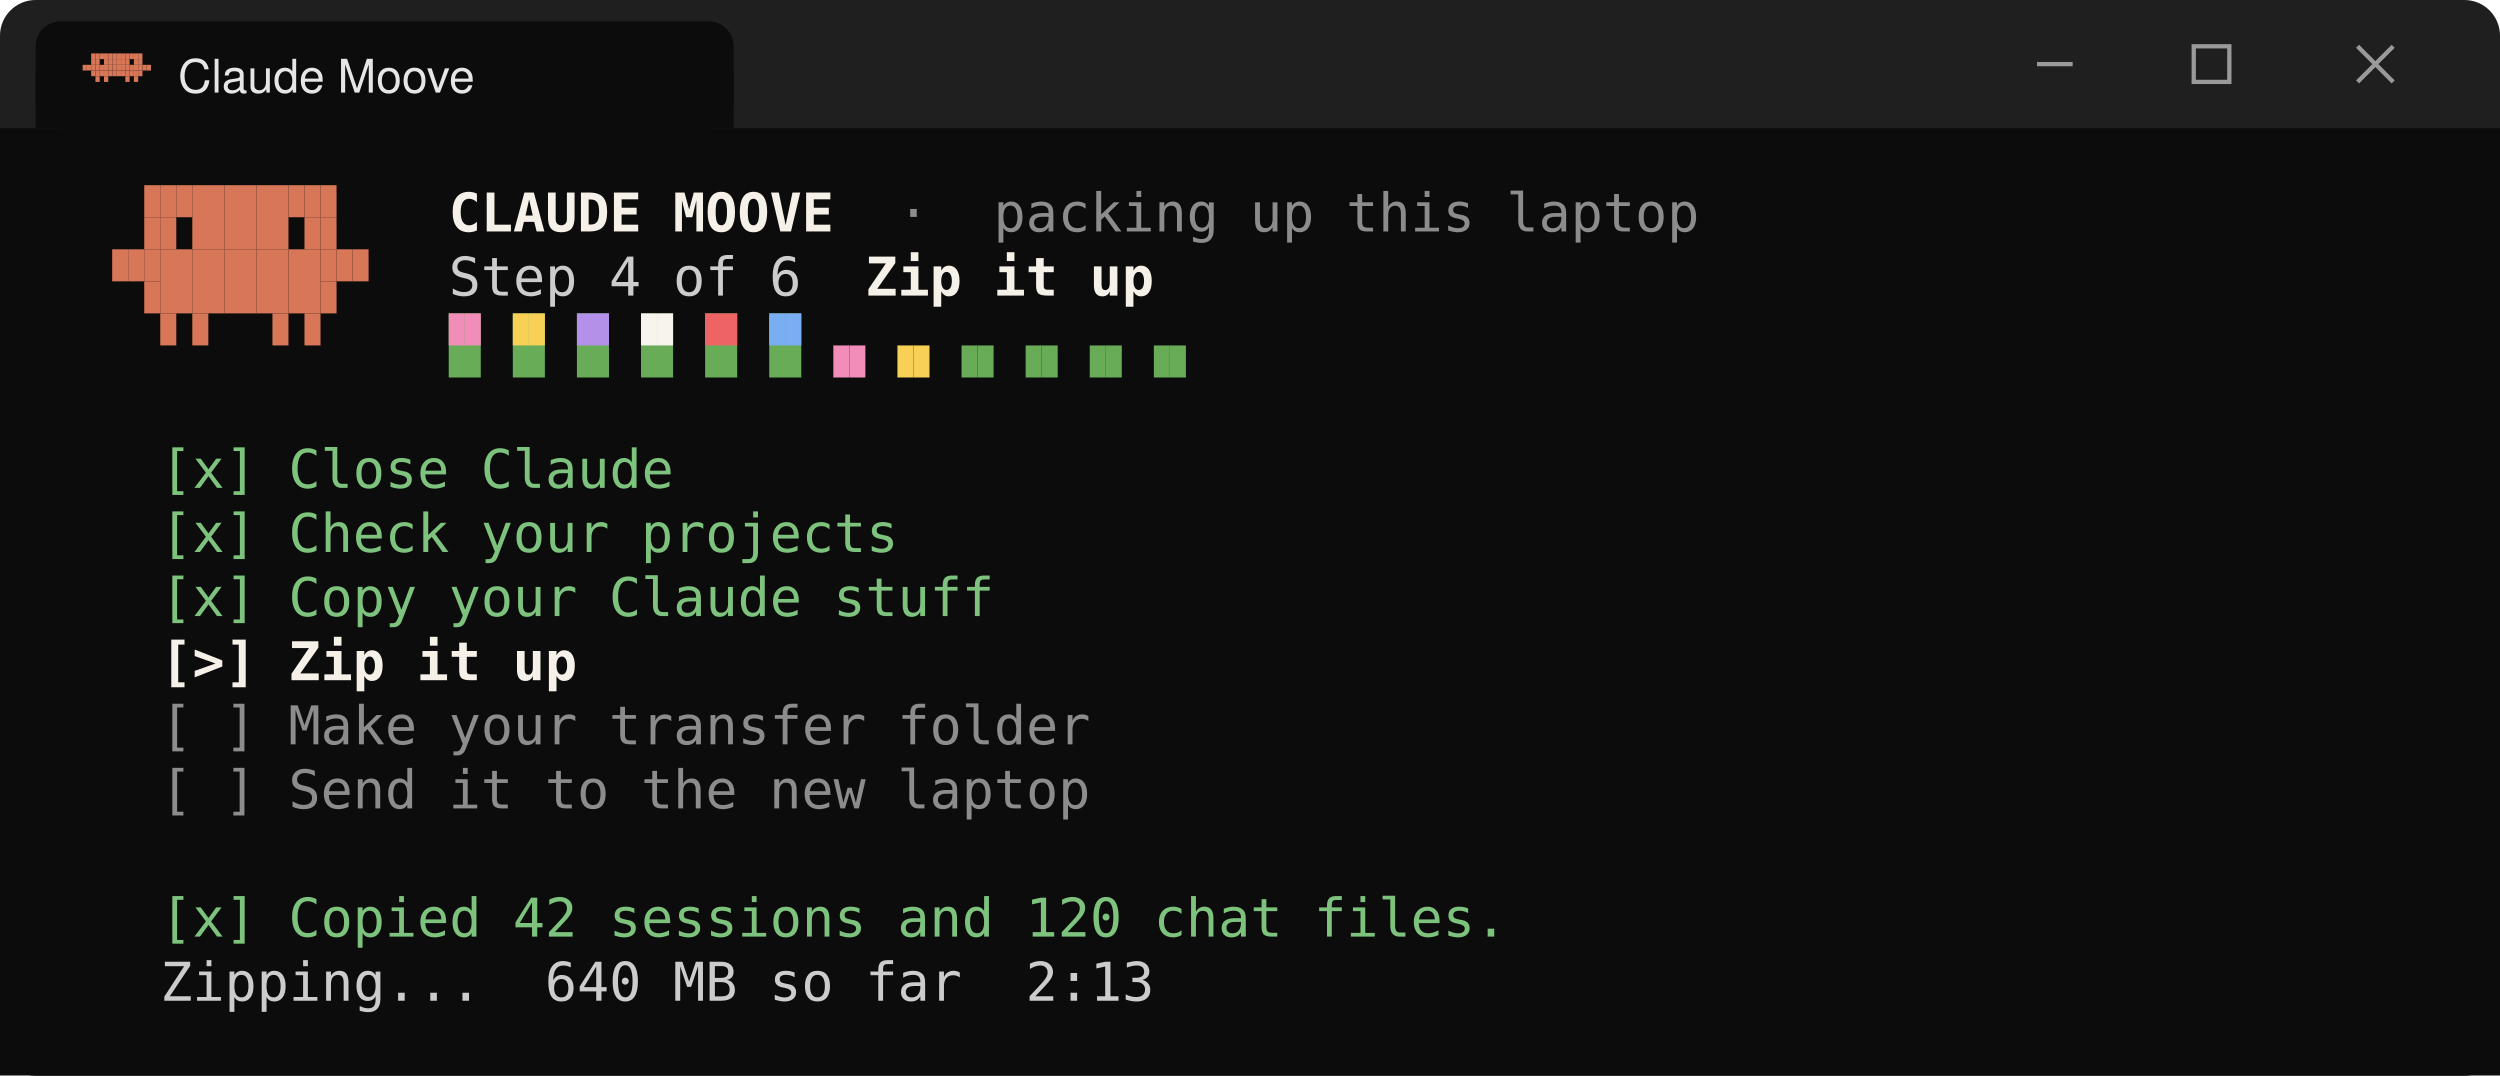
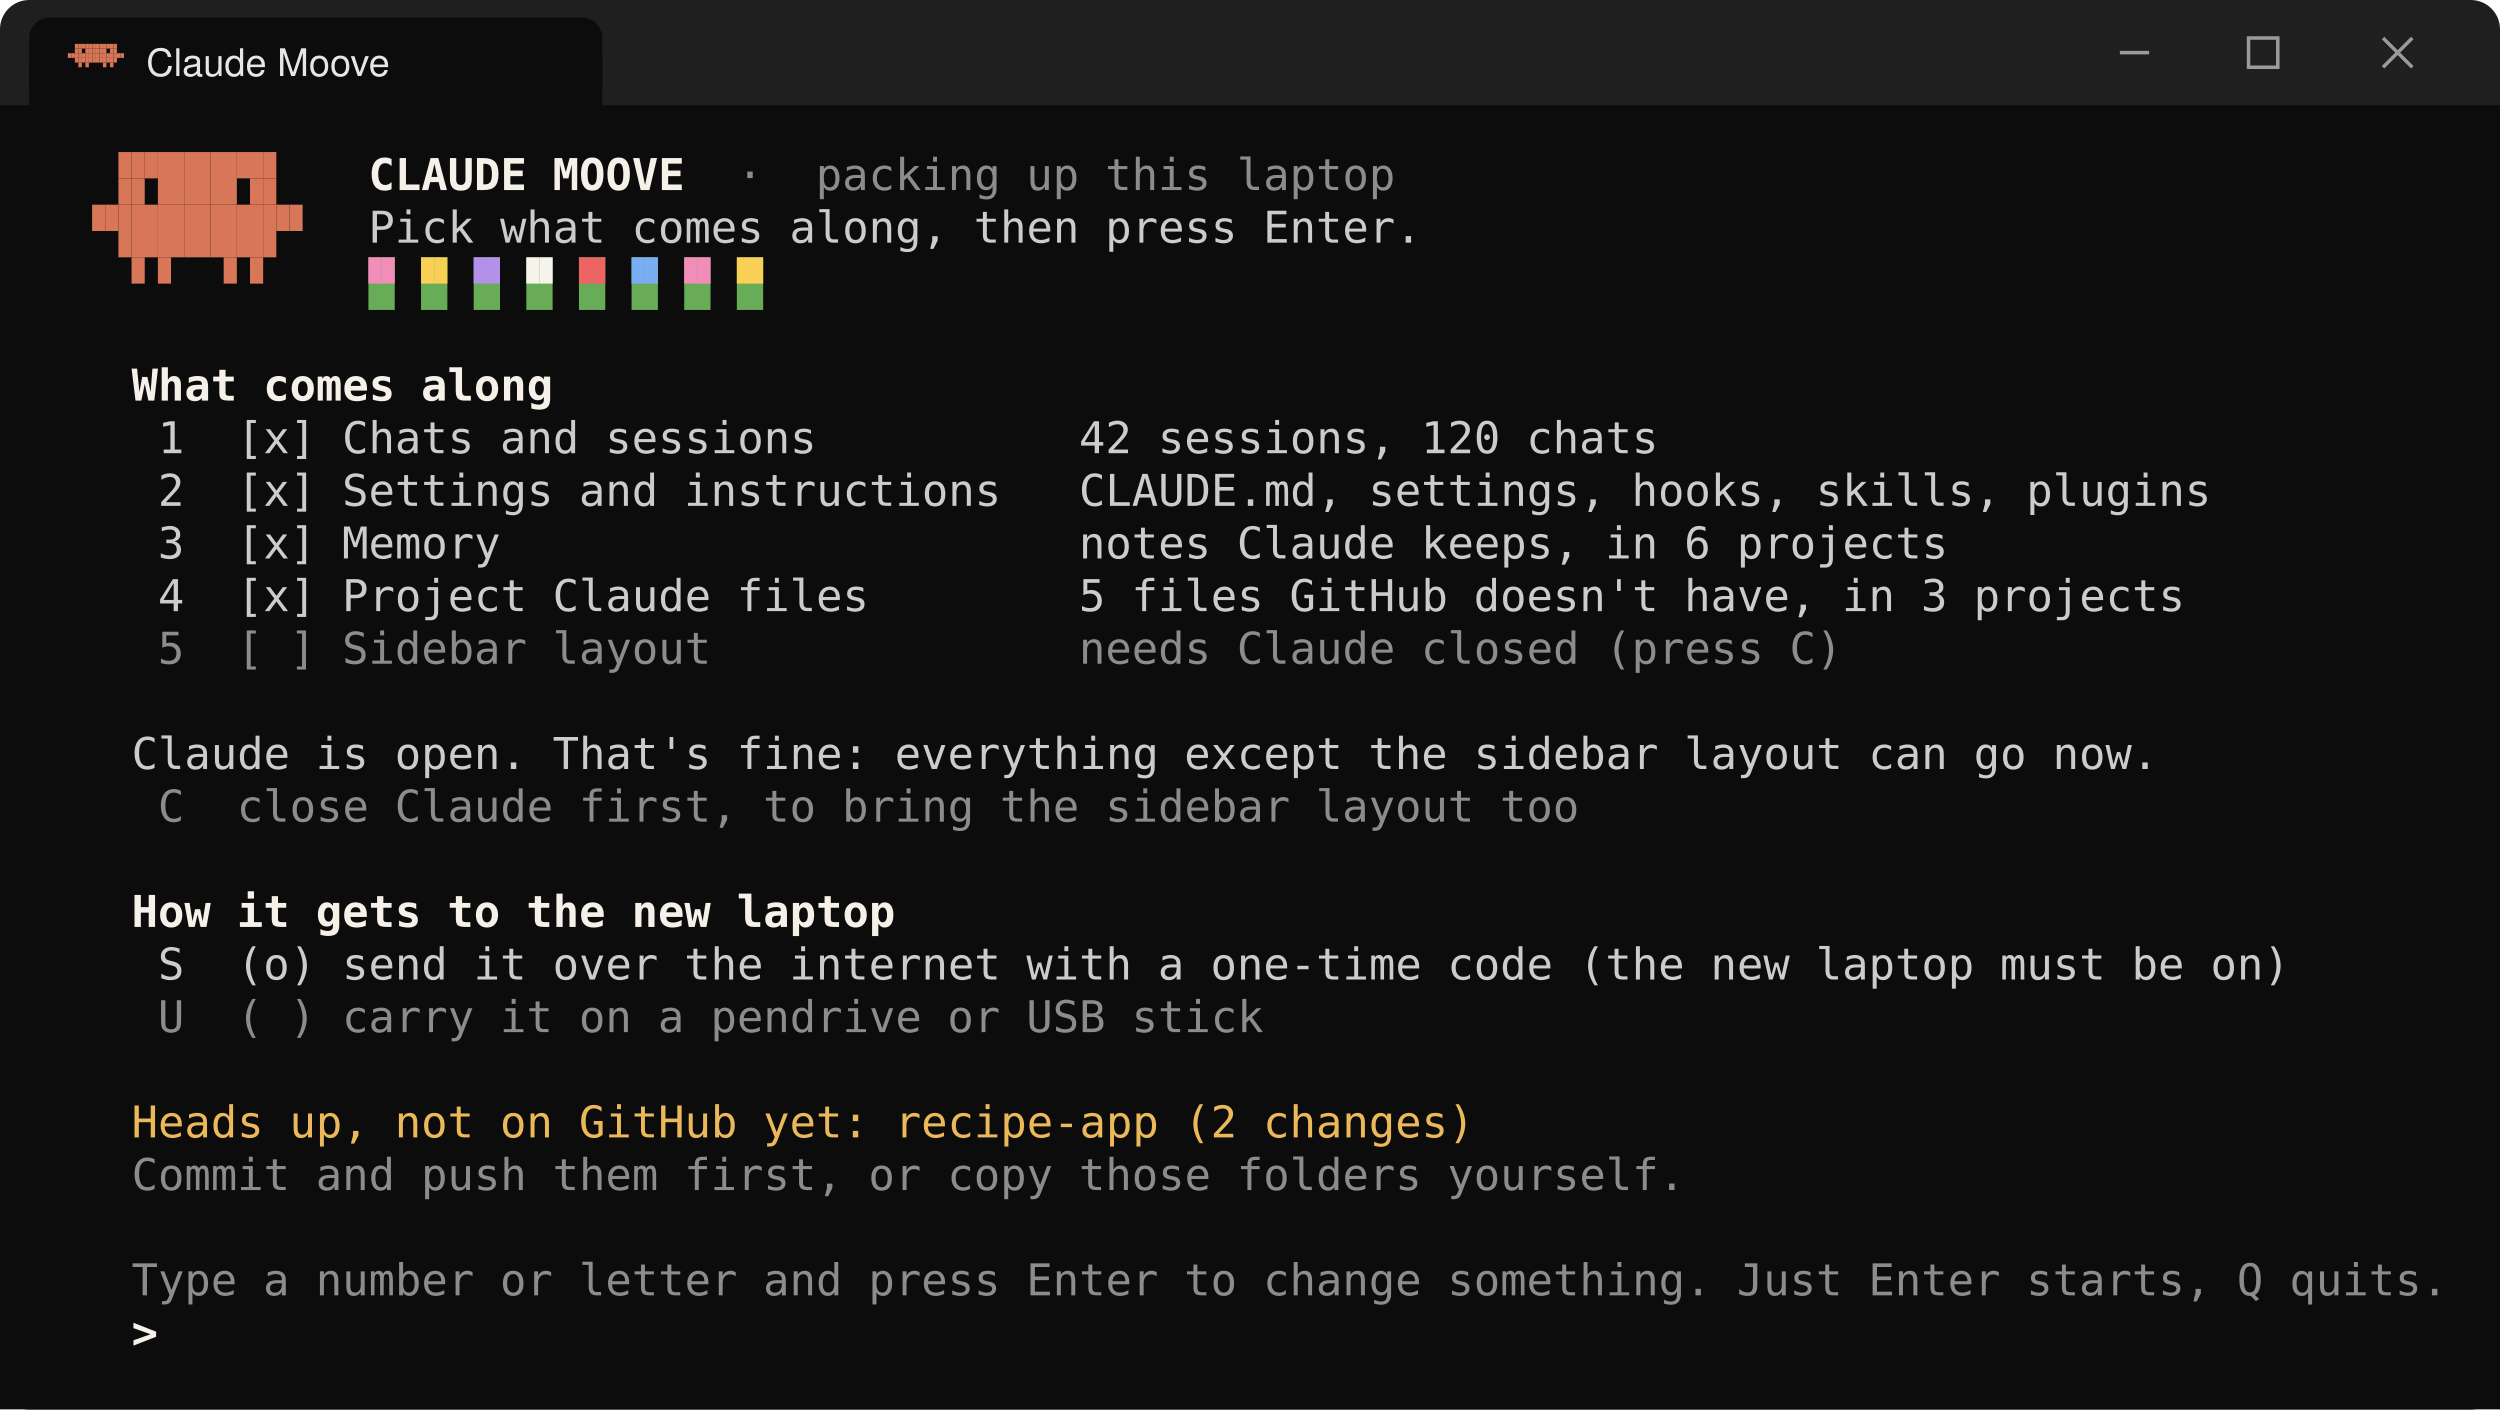
- <svg xmlns="http://www.w3.org/2000/svg" width="702" height="302" viewBox="0 0 702 302">
-   <rect width="702" height="302" rx="10" fill="#1f1f1f" />
-   <rect y="36" width="702" height="266" fill="#0c0c0c" />
-   <rect y="290" width="702" height="12" rx="10" fill="#0c0c0c" />
+ <svg xmlns="http://www.w3.org/2000/svg" width="855" height="482" viewBox="0 0 855 482">
+   <rect width="855" height="482" rx="10" fill="#1f1f1f" />
+   <rect y="36" width="855" height="446" fill="#0c0c0c" />
+   <rect y="470" width="855" height="12" rx="10" fill="#0c0c0c" />
  <rect x="10" y="6" width="196" height="30" rx="7" fill="#0c0c0c" />
  <rect x="10" y="20" width="196" height="16" fill="#0c0c0c" />
  <rect x="25.6" y="15" width="1.2" height="1.6" fill="rgb(215,119,87)" />
  <rect x="26.8" y="15" width="1.2" height="1.6" fill="rgb(215,119,87)" />
  <rect x="28" y="15" width="1.2" height="1.6" fill="rgb(215,119,87)" />
  <rect x="29.2" y="15" width="1.2" height="1.6" fill="rgb(215,119,87)" />
  <rect x="30.4" y="15" width="1.2" height="1.6" fill="rgb(215,119,87)" />
  <rect x="31.6" y="15" width="1.2" height="1.6" fill="rgb(215,119,87)" />
  <rect x="32.8" y="15" width="1.2" height="1.6" fill="rgb(215,119,87)" />
  <rect x="34" y="15" width="1.2" height="1.6" fill="rgb(215,119,87)" />
  <rect x="35.2" y="15" width="1.2" height="1.6" fill="rgb(215,119,87)" />
  <rect x="36.4" y="15" width="1.2" height="1.6" fill="rgb(215,119,87)" />
  <rect x="37.6" y="15" width="1.2" height="1.6" fill="rgb(215,119,87)" />
  <rect x="38.8" y="15" width="1.2" height="1.6" fill="rgb(215,119,87)" />
  <rect x="25.6" y="16.6" width="1.2" height="1.6" fill="rgb(215,119,87)" />
  <rect x="26.8" y="16.6" width="1.2" height="1.6" fill="rgb(215,119,87)" />
  <rect x="29.2" y="16.6" width="1.2" height="1.6" fill="rgb(215,119,87)" />
  <rect x="30.4" y="16.6" width="1.2" height="1.6" fill="rgb(215,119,87)" />
  <rect x="31.6" y="16.6" width="1.2" height="1.6" fill="rgb(215,119,87)" />
  <rect x="32.8" y="16.6" width="1.2" height="1.6" fill="rgb(215,119,87)" />
  <rect x="34" y="16.6" width="1.2" height="1.6" fill="rgb(215,119,87)" />
  <rect x="35.2" y="16.6" width="1.2" height="1.6" fill="rgb(215,119,87)" />
  <rect x="37.6" y="16.6" width="1.2" height="1.6" fill="rgb(215,119,87)" />
  <rect x="38.8" y="16.6" width="1.2" height="1.6" fill="rgb(215,119,87)" />
  <rect x="23.2" y="18.2" width="1.2" height="1.6" fill="rgb(215,119,87)" />
  <rect x="24.4" y="18.2" width="1.2" height="1.6" fill="rgb(215,119,87)" />
  <rect x="25.6" y="18.2" width="1.2" height="1.6" fill="rgb(215,119,87)" />
  <rect x="26.8" y="18.2" width="1.2" height="1.6" fill="rgb(215,119,87)" />
  <rect x="28" y="18.2" width="1.2" height="1.6" fill="rgb(215,119,87)" />
  <rect x="29.2" y="18.2" width="1.2" height="1.6" fill="rgb(215,119,87)" />
  <rect x="30.4" y="18.2" width="1.2" height="1.6" fill="rgb(215,119,87)" />
  <rect x="31.6" y="18.2" width="1.2" height="1.6" fill="rgb(215,119,87)" />
  <rect x="32.8" y="18.2" width="1.2" height="1.6" fill="rgb(215,119,87)" />
  <rect x="34" y="18.2" width="1.2" height="1.6" fill="rgb(215,119,87)" />
  <rect x="35.2" y="18.2" width="1.2" height="1.6" fill="rgb(215,119,87)" />
  <rect x="36.4" y="18.2" width="1.2" height="1.6" fill="rgb(215,119,87)" />
  <rect x="37.6" y="18.2" width="1.2" height="1.6" fill="rgb(215,119,87)" />
  <rect x="38.8" y="18.2" width="1.2" height="1.6" fill="rgb(215,119,87)" />
  <rect x="40" y="18.2" width="1.2" height="1.6" fill="rgb(215,119,87)" />
  <rect x="41.2" y="18.2" width="1.2" height="1.6" fill="rgb(215,119,87)" />
  <rect x="25.6" y="19.8" width="1.2" height="1.6" fill="rgb(215,119,87)" />
  <rect x="26.8" y="19.8" width="1.2" height="1.6" fill="rgb(215,119,87)" />
  <rect x="28" y="19.8" width="1.2" height="1.6" fill="rgb(215,119,87)" />
  <rect x="29.2" y="19.8" width="1.2" height="1.6" fill="rgb(215,119,87)" />
  <rect x="30.4" y="19.8" width="1.2" height="1.6" fill="rgb(215,119,87)" />
  <rect x="31.6" y="19.8" width="1.2" height="1.6" fill="rgb(215,119,87)" />
  <rect x="32.8" y="19.8" width="1.2" height="1.6" fill="rgb(215,119,87)" />
  <rect x="34" y="19.8" width="1.2" height="1.6" fill="rgb(215,119,87)" />
  <rect x="35.2" y="19.8" width="1.2" height="1.6" fill="rgb(215,119,87)" />
  <rect x="36.4" y="19.8" width="1.2" height="1.6" fill="rgb(215,119,87)" />
  <rect x="37.6" y="19.8" width="1.2" height="1.6" fill="rgb(215,119,87)" />
  <rect x="38.8" y="19.8" width="1.2" height="1.6" fill="rgb(215,119,87)" />
  <rect x="26.8" y="21.4" width="1.2" height="1.6" fill="rgb(215,119,87)" />
  <rect x="29.2" y="21.4" width="1.2" height="1.6" fill="rgb(215,119,87)" />
  <rect x="35.2" y="21.4" width="1.2" height="1.6" fill="rgb(215,119,87)" />
  <rect x="37.6" y="21.4" width="1.2" height="1.6" fill="rgb(215,119,87)" />
  <text x="50" y="26" font-family="Segoe UI, Helvetica, Arial, sans-serif" font-size="13" fill="#e6e6e6">Claude Moove</text>
  <g stroke="#9a9a9a" stroke-width="1.2" fill="none">
-     <line x1="572" y1="18" x2="582" y2="18" />
-     <rect x="616" y="13" width="10" height="10" />
-     <line x1="662" y1="13" x2="672" y2="23" />
-     <line x1="672" y1="13" x2="662" y2="23" />
+     <line x1="725" y1="18" x2="735" y2="18" />
+     <rect x="769" y="13" width="10" height="10" />
+     <line x1="815" y1="13" x2="825" y2="23" />
+     <line x1="825" y1="13" x2="815" y2="23" />
  </g>
  <g font-family="Cascadia Mono, Consolas, 'DejaVu Sans Mono', Menlo, monospace" font-size="15" xml:space="preserve">
    <rect x="40.5" y="52" width="4.5" height="9" fill="rgb(215,119,87)" />
    <rect x="40.5" y="61" width="4.5" height="9" fill="rgb(215,119,87)" />
    <rect x="45" y="52" width="4.5" height="9" fill="rgb(215,119,87)" />
    <rect x="49.5" y="52" width="4.5" height="9" fill="rgb(215,119,87)" />
    <rect x="45" y="61" width="4.5" height="9" fill="rgb(215,119,87)" />
    <rect x="54" y="52" width="9" height="18" fill="rgb(215,119,87)" />
    <rect x="63" y="52" width="9" height="18" fill="rgb(215,119,87)" />
    <rect x="72" y="52" width="9" height="18" fill="rgb(215,119,87)" />
    <rect x="81" y="52" width="4.5" height="9" fill="rgb(215,119,87)" />
    <rect x="85.5" y="52" width="4.5" height="9" fill="rgb(215,119,87)" />
    <rect x="85.5" y="61" width="4.5" height="9" fill="rgb(215,119,87)" />
    <rect x="90" y="52" width="4.5" height="9" fill="rgb(215,119,87)" />
    <rect x="90" y="61" width="4.5" height="9" fill="rgb(215,119,87)" />
    <text x="126" y="65" textLength="54" lengthAdjust="spacingAndGlyphs" fill="rgb(245,240,232)" font-weight="bold">CLAUDE</text>
    <text x="189" y="65" textLength="45" lengthAdjust="spacingAndGlyphs" fill="rgb(245,240,232)" font-weight="bold">MOOVE</text>
    <text x="252" y="65" textLength="9" lengthAdjust="spacingAndGlyphs" fill="rgb(140,140,140)">·</text>
    <text x="279" y="65" textLength="63" lengthAdjust="spacingAndGlyphs" fill="rgb(140,140,140)">packing</text>
    <text x="351" y="65" textLength="18" lengthAdjust="spacingAndGlyphs" fill="rgb(140,140,140)">up</text>
    <text x="378" y="65" textLength="36" lengthAdjust="spacingAndGlyphs" fill="rgb(140,140,140)">this</text>
    <text x="423" y="65" textLength="54" lengthAdjust="spacingAndGlyphs" fill="rgb(140,140,140)">laptop</text>
    <rect x="31.5" y="70" width="4.5" height="9" fill="rgb(215,119,87)" />
    <rect x="36" y="70" width="4.5" height="9" fill="rgb(215,119,87)" />
    <rect x="40.5" y="70" width="4.5" height="9" fill="rgb(215,119,87)" />
    <rect x="40.5" y="79" width="4.5" height="9" fill="rgb(215,119,87)" />
    <rect x="45" y="70" width="9" height="18" fill="rgb(215,119,87)" />
    <rect x="54" y="70" width="9" height="18" fill="rgb(215,119,87)" />
    <rect x="63" y="70" width="9" height="18" fill="rgb(215,119,87)" />
    <rect x="72" y="70" width="9" height="18" fill="rgb(215,119,87)" />
    <rect x="81" y="70" width="9" height="18" fill="rgb(215,119,87)" />
    <rect x="90" y="70" width="4.5" height="9" fill="rgb(215,119,87)" />
    <rect x="94.5" y="70" width="4.5" height="9" fill="rgb(215,119,87)" />
    <rect x="90" y="79" width="4.5" height="9" fill="rgb(215,119,87)" />
    <rect x="99" y="70" width="4.5" height="9" fill="rgb(215,119,87)" />
-     <text x="126" y="83" textLength="36" lengthAdjust="spacingAndGlyphs" fill="#cccccc">Step</text>
-     <text x="171" y="83" textLength="9" lengthAdjust="spacingAndGlyphs" fill="#cccccc">4</text>
-     <text x="189" y="83" textLength="18" lengthAdjust="spacingAndGlyphs" fill="#cccccc">of</text>
-     <text x="216" y="83" textLength="9" lengthAdjust="spacingAndGlyphs" fill="#cccccc">6</text>
-     <text x="243" y="83" textLength="27" lengthAdjust="spacingAndGlyphs" fill="rgb(245,240,232)" font-weight="bold">Zip</text>
-     <text x="279" y="83" textLength="18" lengthAdjust="spacingAndGlyphs" fill="rgb(245,240,232)" font-weight="bold">it</text>
-     <text x="306" y="83" textLength="18" lengthAdjust="spacingAndGlyphs" fill="rgb(245,240,232)" font-weight="bold">up</text>
+     <text x="126" y="83" textLength="36" lengthAdjust="spacingAndGlyphs" fill="#cccccc">Pick</text>
+     <text x="171" y="83" textLength="36" lengthAdjust="spacingAndGlyphs" fill="#cccccc">what</text>
+     <text x="216" y="83" textLength="45" lengthAdjust="spacingAndGlyphs" fill="#cccccc">comes</text>
+     <text x="270" y="83" textLength="54" lengthAdjust="spacingAndGlyphs" fill="#cccccc">along,</text>
+     <text x="333" y="83" textLength="36" lengthAdjust="spacingAndGlyphs" fill="#cccccc">then</text>
+     <text x="378" y="83" textLength="45" lengthAdjust="spacingAndGlyphs" fill="#cccccc">press</text>
+     <text x="432" y="83" textLength="54" lengthAdjust="spacingAndGlyphs" fill="#cccccc">Enter.</text>
    <rect x="45" y="88" width="4.5" height="9" fill="rgb(215,119,87)" />
    <rect x="54" y="88" width="4.5" height="9" fill="rgb(215,119,87)" />
    <rect x="76.5" y="88" width="4.5" height="9" fill="rgb(215,119,87)" />
    <rect x="85.5" y="88" width="4.5" height="9" fill="rgb(215,119,87)" />
    <rect x="126" y="88" width="9" height="18" fill="rgb(104,172,88)" />
    <rect x="126" y="88" width="4.5" height="9" fill="rgb(242,140,184)" />
    <rect x="130.5" y="88" width="4.5" height="9" fill="rgb(242,140,184)" />
    <rect x="144" y="88" width="9" height="18" fill="rgb(104,172,88)" />
    <rect x="144" y="88" width="4.5" height="9" fill="rgb(248,208,86)" />
    <rect x="148.5" y="88" width="4.5" height="9" fill="rgb(248,208,86)" />
    <rect x="162" y="88" width="9" height="18" fill="rgb(104,172,88)" />
    <rect x="162" y="88" width="4.5" height="9" fill="rgb(180,144,234)" />
    <rect x="166.5" y="88" width="4.5" height="9" fill="rgb(180,144,234)" />
    <rect x="180" y="88" width="9" height="18" fill="rgb(104,172,88)" />
    <rect x="180" y="88" width="4.5" height="9" fill="rgb(246,244,236)" />
    <rect x="184.5" y="88" width="4.5" height="9" fill="rgb(246,244,236)" />
    <rect x="198" y="88" width="9" height="18" fill="rgb(104,172,88)" />
    <rect x="198" y="88" width="4.5" height="9" fill="rgb(238,100,100)" />
    <rect x="202.5" y="88" width="4.5" height="9" fill="rgb(238,100,100)" />
    <rect x="216" y="88" width="9" height="18" fill="rgb(104,172,88)" />
    <rect x="216" y="88" width="4.5" height="9" fill="rgb(122,174,242)" />
    <rect x="220.5" y="88" width="4.5" height="9" fill="rgb(122,174,242)" />
-     <rect x="234" y="97" width="4.5" height="9" fill="rgb(242,140,184)" />
-     <rect x="238.5" y="97" width="4.5" height="9" fill="rgb(242,140,184)" />
-     <rect x="252" y="97" width="4.5" height="9" fill="rgb(248,208,86)" />
-     <rect x="256.5" y="97" width="4.5" height="9" fill="rgb(248,208,86)" />
-     <rect x="270" y="97" width="4.5" height="9" fill="rgb(104,172,88)" />
-     <rect x="274.5" y="97" width="4.5" height="9" fill="rgb(104,172,88)" />
-     <rect x="288" y="97" width="4.5" height="9" fill="rgb(104,172,88)" />
-     <rect x="292.5" y="97" width="4.5" height="9" fill="rgb(104,172,88)" />
-     <rect x="306" y="97" width="4.5" height="9" fill="rgb(104,172,88)" />
-     <rect x="310.5" y="97" width="4.5" height="9" fill="rgb(104,172,88)" />
-     <rect x="324" y="97" width="4.5" height="9" fill="rgb(104,172,88)" />
-     <rect x="328.5" y="97" width="4.5" height="9" fill="rgb(104,172,88)" />
-     <text x="45" y="137" textLength="27" lengthAdjust="spacingAndGlyphs" fill="rgb(125,195,125)">[x]</text>
-     <text x="81" y="137" textLength="45" lengthAdjust="spacingAndGlyphs" fill="rgb(125,195,125)">Close</text>
-     <text x="135" y="137" textLength="54" lengthAdjust="spacingAndGlyphs" fill="rgb(125,195,125)">Claude</text>
-     <text x="45" y="155" textLength="27" lengthAdjust="spacingAndGlyphs" fill="rgb(125,195,125)">[x]</text>
-     <text x="81" y="155" textLength="45" lengthAdjust="spacingAndGlyphs" fill="rgb(125,195,125)">Check</text>
-     <text x="135" y="155" textLength="36" lengthAdjust="spacingAndGlyphs" fill="rgb(125,195,125)">your</text>
-     <text x="180" y="155" textLength="72" lengthAdjust="spacingAndGlyphs" fill="rgb(125,195,125)">projects</text>
-     <text x="45" y="173" textLength="27" lengthAdjust="spacingAndGlyphs" fill="rgb(125,195,125)">[x]</text>
-     <text x="81" y="173" textLength="36" lengthAdjust="spacingAndGlyphs" fill="rgb(125,195,125)">Copy</text>
-     <text x="126" y="173" textLength="36" lengthAdjust="spacingAndGlyphs" fill="rgb(125,195,125)">your</text>
-     <text x="171" y="173" textLength="54" lengthAdjust="spacingAndGlyphs" fill="rgb(125,195,125)">Claude</text>
-     <text x="234" y="173" textLength="45" lengthAdjust="spacingAndGlyphs" fill="rgb(125,195,125)">stuff</text>
-     <text x="45" y="191" textLength="27" lengthAdjust="spacingAndGlyphs" fill="rgb(245,240,232)" font-weight="bold">[&gt;]</text>
-     <text x="81" y="191" textLength="27" lengthAdjust="spacingAndGlyphs" fill="rgb(245,240,232)" font-weight="bold">Zip</text>
-     <text x="117" y="191" textLength="18" lengthAdjust="spacingAndGlyphs" fill="rgb(245,240,232)" font-weight="bold">it</text>
-     <text x="144" y="191" textLength="18" lengthAdjust="spacingAndGlyphs" fill="rgb(245,240,232)" font-weight="bold">up</text>
-     <text x="45" y="209" textLength="9" lengthAdjust="spacingAndGlyphs" fill="rgb(140,140,140)">[</text>
-     <text x="63" y="209" textLength="9" lengthAdjust="spacingAndGlyphs" fill="rgb(140,140,140)">]</text>
-     <text x="81" y="209" textLength="36" lengthAdjust="spacingAndGlyphs" fill="rgb(140,140,140)">Make</text>
-     <text x="126" y="209" textLength="36" lengthAdjust="spacingAndGlyphs" fill="rgb(140,140,140)">your</text>
-     <text x="171" y="209" textLength="72" lengthAdjust="spacingAndGlyphs" fill="rgb(140,140,140)">transfer</text>
-     <text x="252" y="209" textLength="54" lengthAdjust="spacingAndGlyphs" fill="rgb(140,140,140)">folder</text>
-     <text x="45" y="227" textLength="9" lengthAdjust="spacingAndGlyphs" fill="rgb(140,140,140)">[</text>
-     <text x="63" y="227" textLength="9" lengthAdjust="spacingAndGlyphs" fill="rgb(140,140,140)">]</text>
-     <text x="81" y="227" textLength="36" lengthAdjust="spacingAndGlyphs" fill="rgb(140,140,140)">Send</text>
-     <text x="126" y="227" textLength="18" lengthAdjust="spacingAndGlyphs" fill="rgb(140,140,140)">it</text>
-     <text x="153" y="227" textLength="18" lengthAdjust="spacingAndGlyphs" fill="rgb(140,140,140)">to</text>
-     <text x="180" y="227" textLength="27" lengthAdjust="spacingAndGlyphs" fill="rgb(140,140,140)">the</text>
-     <text x="216" y="227" textLength="27" lengthAdjust="spacingAndGlyphs" fill="rgb(140,140,140)">new</text>
-     <text x="252" y="227" textLength="54" lengthAdjust="spacingAndGlyphs" fill="rgb(140,140,140)">laptop</text>
-     <text x="45" y="263" textLength="27" lengthAdjust="spacingAndGlyphs" fill="rgb(125,195,125)">[x]</text>
-     <text x="81" y="263" textLength="54" lengthAdjust="spacingAndGlyphs" fill="rgb(125,195,125)">Copied</text>
-     <text x="144" y="263" textLength="18" lengthAdjust="spacingAndGlyphs" fill="rgb(125,195,125)">42</text>
-     <text x="171" y="263" textLength="72" lengthAdjust="spacingAndGlyphs" fill="rgb(125,195,125)">sessions</text>
-     <text x="252" y="263" textLength="27" lengthAdjust="spacingAndGlyphs" fill="rgb(125,195,125)">and</text>
-     <text x="288" y="263" textLength="27" lengthAdjust="spacingAndGlyphs" fill="rgb(125,195,125)">120</text>
-     <text x="324" y="263" textLength="36" lengthAdjust="spacingAndGlyphs" fill="rgb(125,195,125)">chat</text>
-     <text x="369" y="263" textLength="54" lengthAdjust="spacingAndGlyphs" fill="rgb(125,195,125)">files.</text>
-     <text x="45" y="281" textLength="90" lengthAdjust="spacingAndGlyphs" fill="#cccccc">Zipping...</text>
-     <text x="153" y="281" textLength="27" lengthAdjust="spacingAndGlyphs" fill="#cccccc">640</text>
-     <text x="189" y="281" textLength="18" lengthAdjust="spacingAndGlyphs" fill="#cccccc">MB</text>
-     <text x="216" y="281" textLength="18" lengthAdjust="spacingAndGlyphs" fill="#cccccc">so</text>
-     <text x="243" y="281" textLength="27" lengthAdjust="spacingAndGlyphs" fill="#cccccc">far</text>
-     <text x="288" y="281" textLength="36" lengthAdjust="spacingAndGlyphs" fill="#cccccc">2:13</text>
+     <rect x="234" y="88" width="9" height="18" fill="rgb(104,172,88)" />
+     <rect x="234" y="88" width="4.5" height="9" fill="rgb(242,140,184)" />
+     <rect x="238.5" y="88" width="4.5" height="9" fill="rgb(242,140,184)" />
+     <rect x="252" y="88" width="9" height="18" fill="rgb(104,172,88)" />
+     <rect x="252" y="88" width="4.5" height="9" fill="rgb(248,208,86)" />
+     <rect x="256.5" y="88" width="4.5" height="9" fill="rgb(248,208,86)" />
+     <text x="45" y="137" textLength="36" lengthAdjust="spacingAndGlyphs" fill="rgb(245,240,232)" font-weight="bold">What</text>
+     <text x="90" y="137" textLength="45" lengthAdjust="spacingAndGlyphs" fill="rgb(245,240,232)" font-weight="bold">comes</text>
+     <text x="144" y="137" textLength="45" lengthAdjust="spacingAndGlyphs" fill="rgb(245,240,232)" font-weight="bold">along</text>
+     <text x="54" y="155" textLength="9" lengthAdjust="spacingAndGlyphs" fill="#cccccc">1</text>
+     <text x="81" y="155" textLength="27" lengthAdjust="spacingAndGlyphs" fill="#cccccc">[x]</text>
+     <text x="117" y="155" textLength="45" lengthAdjust="spacingAndGlyphs" fill="#cccccc">Chats</text>
+     <text x="171" y="155" textLength="27" lengthAdjust="spacingAndGlyphs" fill="#cccccc">and</text>
+     <text x="207" y="155" textLength="72" lengthAdjust="spacingAndGlyphs" fill="#cccccc">sessions</text>
+     <text x="369" y="155" textLength="18" lengthAdjust="spacingAndGlyphs" fill="#cccccc">42</text>
+     <text x="396" y="155" textLength="81" lengthAdjust="spacingAndGlyphs" fill="#cccccc">sessions,</text>
+     <text x="486" y="155" textLength="27" lengthAdjust="spacingAndGlyphs" fill="#cccccc">120</text>
+     <text x="522" y="155" textLength="45" lengthAdjust="spacingAndGlyphs" fill="#cccccc">chats</text>
+     <text x="54" y="173" textLength="9" lengthAdjust="spacingAndGlyphs" fill="#cccccc">2</text>
+     <text x="81" y="173" textLength="27" lengthAdjust="spacingAndGlyphs" fill="#cccccc">[x]</text>
+     <text x="117" y="173" textLength="72" lengthAdjust="spacingAndGlyphs" fill="#cccccc">Settings</text>
+     <text x="198" y="173" textLength="27" lengthAdjust="spacingAndGlyphs" fill="#cccccc">and</text>
+     <text x="234" y="173" textLength="108" lengthAdjust="spacingAndGlyphs" fill="#cccccc">instructions</text>
+     <text x="369" y="173" textLength="90" lengthAdjust="spacingAndGlyphs" fill="#cccccc">CLAUDE.md,</text>
+     <text x="468" y="173" textLength="81" lengthAdjust="spacingAndGlyphs" fill="#cccccc">settings,</text>
+     <text x="558" y="173" textLength="54" lengthAdjust="spacingAndGlyphs" fill="#cccccc">hooks,</text>
+     <text x="621" y="173" textLength="63" lengthAdjust="spacingAndGlyphs" fill="#cccccc">skills,</text>
+     <text x="693" y="173" textLength="63" lengthAdjust="spacingAndGlyphs" fill="#cccccc">plugins</text>
+     <text x="54" y="191" textLength="9" lengthAdjust="spacingAndGlyphs" fill="#cccccc">3</text>
+     <text x="81" y="191" textLength="27" lengthAdjust="spacingAndGlyphs" fill="#cccccc">[x]</text>
+     <text x="117" y="191" textLength="54" lengthAdjust="spacingAndGlyphs" fill="#cccccc">Memory</text>
+     <text x="369" y="191" textLength="45" lengthAdjust="spacingAndGlyphs" fill="#cccccc">notes</text>
+     <text x="423" y="191" textLength="54" lengthAdjust="spacingAndGlyphs" fill="#cccccc">Claude</text>
+     <text x="486" y="191" textLength="54" lengthAdjust="spacingAndGlyphs" fill="#cccccc">keeps,</text>
+     <text x="549" y="191" textLength="18" lengthAdjust="spacingAndGlyphs" fill="#cccccc">in</text>
+     <text x="576" y="191" textLength="9" lengthAdjust="spacingAndGlyphs" fill="#cccccc">6</text>
+     <text x="594" y="191" textLength="72" lengthAdjust="spacingAndGlyphs" fill="#cccccc">projects</text>
+     <text x="54" y="209" textLength="9" lengthAdjust="spacingAndGlyphs" fill="#cccccc">4</text>
+     <text x="81" y="209" textLength="27" lengthAdjust="spacingAndGlyphs" fill="#cccccc">[x]</text>
+     <text x="117" y="209" textLength="63" lengthAdjust="spacingAndGlyphs" fill="#cccccc">Project</text>
+     <text x="189" y="209" textLength="54" lengthAdjust="spacingAndGlyphs" fill="#cccccc">Claude</text>
+     <text x="252" y="209" textLength="45" lengthAdjust="spacingAndGlyphs" fill="#cccccc">files</text>
+     <text x="369" y="209" textLength="9" lengthAdjust="spacingAndGlyphs" fill="#cccccc">5</text>
+     <text x="387" y="209" textLength="45" lengthAdjust="spacingAndGlyphs" fill="#cccccc">files</text>
+     <text x="441" y="209" textLength="54" lengthAdjust="spacingAndGlyphs" fill="#cccccc">GitHub</text>
+     <text x="504" y="209" textLength="63" lengthAdjust="spacingAndGlyphs" fill="#cccccc">doesn't</text>
+     <text x="576" y="209" textLength="45" lengthAdjust="spacingAndGlyphs" fill="#cccccc">have,</text>
+     <text x="630" y="209" textLength="18" lengthAdjust="spacingAndGlyphs" fill="#cccccc">in</text>
+     <text x="657" y="209" textLength="9" lengthAdjust="spacingAndGlyphs" fill="#cccccc">3</text>
+     <text x="675" y="209" textLength="72" lengthAdjust="spacingAndGlyphs" fill="#cccccc">projects</text>
+     <text x="54" y="227" textLength="9" lengthAdjust="spacingAndGlyphs" fill="rgb(140,140,140)">5</text>
+     <text x="81" y="227" textLength="9" lengthAdjust="spacingAndGlyphs" fill="rgb(140,140,140)">[</text>
+     <text x="99" y="227" textLength="9" lengthAdjust="spacingAndGlyphs" fill="rgb(140,140,140)">]</text>
+     <text x="117" y="227" textLength="63" lengthAdjust="spacingAndGlyphs" fill="rgb(140,140,140)">Sidebar</text>
+     <text x="189" y="227" textLength="54" lengthAdjust="spacingAndGlyphs" fill="rgb(140,140,140)">layout</text>
+     <text x="369" y="227" textLength="45" lengthAdjust="spacingAndGlyphs" fill="rgb(140,140,140)">needs</text>
+     <text x="423" y="227" textLength="54" lengthAdjust="spacingAndGlyphs" fill="rgb(140,140,140)">Claude</text>
+     <text x="486" y="227" textLength="54" lengthAdjust="spacingAndGlyphs" fill="rgb(140,140,140)">closed</text>
+     <text x="549" y="227" textLength="54" lengthAdjust="spacingAndGlyphs" fill="rgb(140,140,140)">(press</text>
+     <text x="612" y="227" textLength="18" lengthAdjust="spacingAndGlyphs" fill="rgb(140,140,140)">C)</text>
+     <text x="45" y="263" textLength="54" lengthAdjust="spacingAndGlyphs" fill="#cccccc">Claude</text>
+     <text x="108" y="263" textLength="18" lengthAdjust="spacingAndGlyphs" fill="#cccccc">is</text>
+     <text x="135" y="263" textLength="45" lengthAdjust="spacingAndGlyphs" fill="#cccccc">open.</text>
+     <text x="189" y="263" textLength="54" lengthAdjust="spacingAndGlyphs" fill="#cccccc">That's</text>
+     <text x="252" y="263" textLength="45" lengthAdjust="spacingAndGlyphs" fill="#cccccc">fine:</text>
+     <text x="306" y="263" textLength="90" lengthAdjust="spacingAndGlyphs" fill="#cccccc">everything</text>
+     <text x="405" y="263" textLength="54" lengthAdjust="spacingAndGlyphs" fill="#cccccc">except</text>
+     <text x="468" y="263" textLength="27" lengthAdjust="spacingAndGlyphs" fill="#cccccc">the</text>
+     <text x="504" y="263" textLength="63" lengthAdjust="spacingAndGlyphs" fill="#cccccc">sidebar</text>
+     <text x="576" y="263" textLength="54" lengthAdjust="spacingAndGlyphs" fill="#cccccc">layout</text>
+     <text x="639" y="263" textLength="27" lengthAdjust="spacingAndGlyphs" fill="#cccccc">can</text>
+     <text x="675" y="263" textLength="18" lengthAdjust="spacingAndGlyphs" fill="#cccccc">go</text>
+     <text x="702" y="263" textLength="36" lengthAdjust="spacingAndGlyphs" fill="#cccccc">now.</text>
+     <text x="54" y="281" textLength="9" lengthAdjust="spacingAndGlyphs" fill="rgb(140,140,140)">C</text>
+     <text x="81" y="281" textLength="45" lengthAdjust="spacingAndGlyphs" fill="rgb(140,140,140)">close</text>
+     <text x="135" y="281" textLength="54" lengthAdjust="spacingAndGlyphs" fill="rgb(140,140,140)">Claude</text>
+     <text x="198" y="281" textLength="54" lengthAdjust="spacingAndGlyphs" fill="rgb(140,140,140)">first,</text>
+     <text x="261" y="281" textLength="18" lengthAdjust="spacingAndGlyphs" fill="rgb(140,140,140)">to</text>
+     <text x="288" y="281" textLength="45" lengthAdjust="spacingAndGlyphs" fill="rgb(140,140,140)">bring</text>
+     <text x="342" y="281" textLength="27" lengthAdjust="spacingAndGlyphs" fill="rgb(140,140,140)">the</text>
+     <text x="378" y="281" textLength="63" lengthAdjust="spacingAndGlyphs" fill="rgb(140,140,140)">sidebar</text>
+     <text x="450" y="281" textLength="54" lengthAdjust="spacingAndGlyphs" fill="rgb(140,140,140)">layout</text>
+     <text x="513" y="281" textLength="27" lengthAdjust="spacingAndGlyphs" fill="rgb(140,140,140)">too</text>
+     <text x="45" y="317" textLength="27" lengthAdjust="spacingAndGlyphs" fill="rgb(245,240,232)" font-weight="bold">How</text>
+     <text x="81" y="317" textLength="18" lengthAdjust="spacingAndGlyphs" fill="rgb(245,240,232)" font-weight="bold">it</text>
+     <text x="108" y="317" textLength="36" lengthAdjust="spacingAndGlyphs" fill="rgb(245,240,232)" font-weight="bold">gets</text>
+     <text x="153" y="317" textLength="18" lengthAdjust="spacingAndGlyphs" fill="rgb(245,240,232)" font-weight="bold">to</text>
+     <text x="180" y="317" textLength="27" lengthAdjust="spacingAndGlyphs" fill="rgb(245,240,232)" font-weight="bold">the</text>
+     <text x="216" y="317" textLength="27" lengthAdjust="spacingAndGlyphs" fill="rgb(245,240,232)" font-weight="bold">new</text>
+     <text x="252" y="317" textLength="54" lengthAdjust="spacingAndGlyphs" fill="rgb(245,240,232)" font-weight="bold">laptop</text>
+     <text x="54" y="335" textLength="9" lengthAdjust="spacingAndGlyphs" fill="#cccccc">S</text>
+     <text x="81" y="335" textLength="27" lengthAdjust="spacingAndGlyphs" fill="#cccccc">(o)</text>
+     <text x="117" y="335" textLength="36" lengthAdjust="spacingAndGlyphs" fill="#cccccc">send</text>
+     <text x="162" y="335" textLength="18" lengthAdjust="spacingAndGlyphs" fill="#cccccc">it</text>
+     <text x="189" y="335" textLength="36" lengthAdjust="spacingAndGlyphs" fill="#cccccc">over</text>
+     <text x="234" y="335" textLength="27" lengthAdjust="spacingAndGlyphs" fill="#cccccc">the</text>
+     <text x="270" y="335" textLength="72" lengthAdjust="spacingAndGlyphs" fill="#cccccc">internet</text>
+     <text x="351" y="335" textLength="36" lengthAdjust="spacingAndGlyphs" fill="#cccccc">with</text>
+     <text x="396" y="335" textLength="9" lengthAdjust="spacingAndGlyphs" fill="#cccccc">a</text>
+     <text x="414" y="335" textLength="72" lengthAdjust="spacingAndGlyphs" fill="#cccccc">one-time</text>
+     <text x="495" y="335" textLength="36" lengthAdjust="spacingAndGlyphs" fill="#cccccc">code</text>
+     <text x="540" y="335" textLength="36" lengthAdjust="spacingAndGlyphs" fill="#cccccc">(the</text>
+     <text x="585" y="335" textLength="27" lengthAdjust="spacingAndGlyphs" fill="#cccccc">new</text>
+     <text x="621" y="335" textLength="54" lengthAdjust="spacingAndGlyphs" fill="#cccccc">laptop</text>
+     <text x="684" y="335" textLength="36" lengthAdjust="spacingAndGlyphs" fill="#cccccc">must</text>
+     <text x="729" y="335" textLength="18" lengthAdjust="spacingAndGlyphs" fill="#cccccc">be</text>
+     <text x="756" y="335" textLength="27" lengthAdjust="spacingAndGlyphs" fill="#cccccc">on)</text>
+     <text x="54" y="353" textLength="9" lengthAdjust="spacingAndGlyphs" fill="rgb(140,140,140)">U</text>
+     <text x="81" y="353" textLength="9" lengthAdjust="spacingAndGlyphs" fill="rgb(140,140,140)">(</text>
+     <text x="99" y="353" textLength="9" lengthAdjust="spacingAndGlyphs" fill="rgb(140,140,140)">)</text>
+     <text x="117" y="353" textLength="45" lengthAdjust="spacingAndGlyphs" fill="rgb(140,140,140)">carry</text>
+     <text x="171" y="353" textLength="18" lengthAdjust="spacingAndGlyphs" fill="rgb(140,140,140)">it</text>
+     <text x="198" y="353" textLength="18" lengthAdjust="spacingAndGlyphs" fill="rgb(140,140,140)">on</text>
+     <text x="225" y="353" textLength="9" lengthAdjust="spacingAndGlyphs" fill="rgb(140,140,140)">a</text>
+     <text x="243" y="353" textLength="72" lengthAdjust="spacingAndGlyphs" fill="rgb(140,140,140)">pendrive</text>
+     <text x="324" y="353" textLength="18" lengthAdjust="spacingAndGlyphs" fill="rgb(140,140,140)">or</text>
+     <text x="351" y="353" textLength="27" lengthAdjust="spacingAndGlyphs" fill="rgb(140,140,140)">USB</text>
+     <text x="387" y="353" textLength="45" lengthAdjust="spacingAndGlyphs" fill="rgb(140,140,140)">stick</text>
+     <text x="45" y="389" textLength="45" lengthAdjust="spacingAndGlyphs" fill="rgb(235,185,90)">Heads</text>
+     <text x="99" y="389" textLength="27" lengthAdjust="spacingAndGlyphs" fill="rgb(235,185,90)">up,</text>
+     <text x="135" y="389" textLength="27" lengthAdjust="spacingAndGlyphs" fill="rgb(235,185,90)">not</text>
+     <text x="171" y="389" textLength="18" lengthAdjust="spacingAndGlyphs" fill="rgb(235,185,90)">on</text>
+     <text x="198" y="389" textLength="54" lengthAdjust="spacingAndGlyphs" fill="rgb(235,185,90)">GitHub</text>
+     <text x="261" y="389" textLength="36" lengthAdjust="spacingAndGlyphs" fill="rgb(235,185,90)">yet:</text>
+     <text x="306" y="389" textLength="90" lengthAdjust="spacingAndGlyphs" fill="rgb(235,185,90)">recipe-app</text>
+     <text x="405" y="389" textLength="18" lengthAdjust="spacingAndGlyphs" fill="rgb(235,185,90)">(2</text>
+     <text x="432" y="389" textLength="72" lengthAdjust="spacingAndGlyphs" fill="rgb(235,185,90)">changes)</text>
+     <text x="45" y="407" textLength="54" lengthAdjust="spacingAndGlyphs" fill="rgb(140,140,140)">Commit</text>
+     <text x="108" y="407" textLength="27" lengthAdjust="spacingAndGlyphs" fill="rgb(140,140,140)">and</text>
+     <text x="144" y="407" textLength="36" lengthAdjust="spacingAndGlyphs" fill="rgb(140,140,140)">push</text>
+     <text x="189" y="407" textLength="36" lengthAdjust="spacingAndGlyphs" fill="rgb(140,140,140)">them</text>
+     <text x="234" y="407" textLength="54" lengthAdjust="spacingAndGlyphs" fill="rgb(140,140,140)">first,</text>
+     <text x="297" y="407" textLength="18" lengthAdjust="spacingAndGlyphs" fill="rgb(140,140,140)">or</text>
+     <text x="324" y="407" textLength="36" lengthAdjust="spacingAndGlyphs" fill="rgb(140,140,140)">copy</text>
+     <text x="369" y="407" textLength="45" lengthAdjust="spacingAndGlyphs" fill="rgb(140,140,140)">those</text>
+     <text x="423" y="407" textLength="63" lengthAdjust="spacingAndGlyphs" fill="rgb(140,140,140)">folders</text>
+     <text x="495" y="407" textLength="81" lengthAdjust="spacingAndGlyphs" fill="rgb(140,140,140)">yourself.</text>
+     <text x="45" y="443" textLength="36" lengthAdjust="spacingAndGlyphs" fill="rgb(140,140,140)">Type</text>
+     <text x="90" y="443" textLength="9" lengthAdjust="spacingAndGlyphs" fill="rgb(140,140,140)">a</text>
+     <text x="108" y="443" textLength="54" lengthAdjust="spacingAndGlyphs" fill="rgb(140,140,140)">number</text>
+     <text x="171" y="443" textLength="18" lengthAdjust="spacingAndGlyphs" fill="rgb(140,140,140)">or</text>
+     <text x="198" y="443" textLength="54" lengthAdjust="spacingAndGlyphs" fill="rgb(140,140,140)">letter</text>
+     <text x="261" y="443" textLength="27" lengthAdjust="spacingAndGlyphs" fill="rgb(140,140,140)">and</text>
+     <text x="297" y="443" textLength="45" lengthAdjust="spacingAndGlyphs" fill="rgb(140,140,140)">press</text>
+     <text x="351" y="443" textLength="45" lengthAdjust="spacingAndGlyphs" fill="rgb(140,140,140)">Enter</text>
+     <text x="405" y="443" textLength="18" lengthAdjust="spacingAndGlyphs" fill="rgb(140,140,140)">to</text>
+     <text x="432" y="443" textLength="54" lengthAdjust="spacingAndGlyphs" fill="rgb(140,140,140)">change</text>
+     <text x="495" y="443" textLength="90" lengthAdjust="spacingAndGlyphs" fill="rgb(140,140,140)">something.</text>
+     <text x="594" y="443" textLength="36" lengthAdjust="spacingAndGlyphs" fill="rgb(140,140,140)">Just</text>
+     <text x="639" y="443" textLength="45" lengthAdjust="spacingAndGlyphs" fill="rgb(140,140,140)">Enter</text>
+     <text x="693" y="443" textLength="63" lengthAdjust="spacingAndGlyphs" fill="rgb(140,140,140)">starts,</text>
+     <text x="765" y="443" textLength="9" lengthAdjust="spacingAndGlyphs" fill="rgb(140,140,140)">Q</text>
+     <text x="783" y="443" textLength="54" lengthAdjust="spacingAndGlyphs" fill="rgb(140,140,140)">quits.</text>
+     <text x="45" y="461" textLength="9" lengthAdjust="spacingAndGlyphs" fill="rgb(245,240,232)" font-weight="bold">&gt;</text>
  </g>
</svg>
